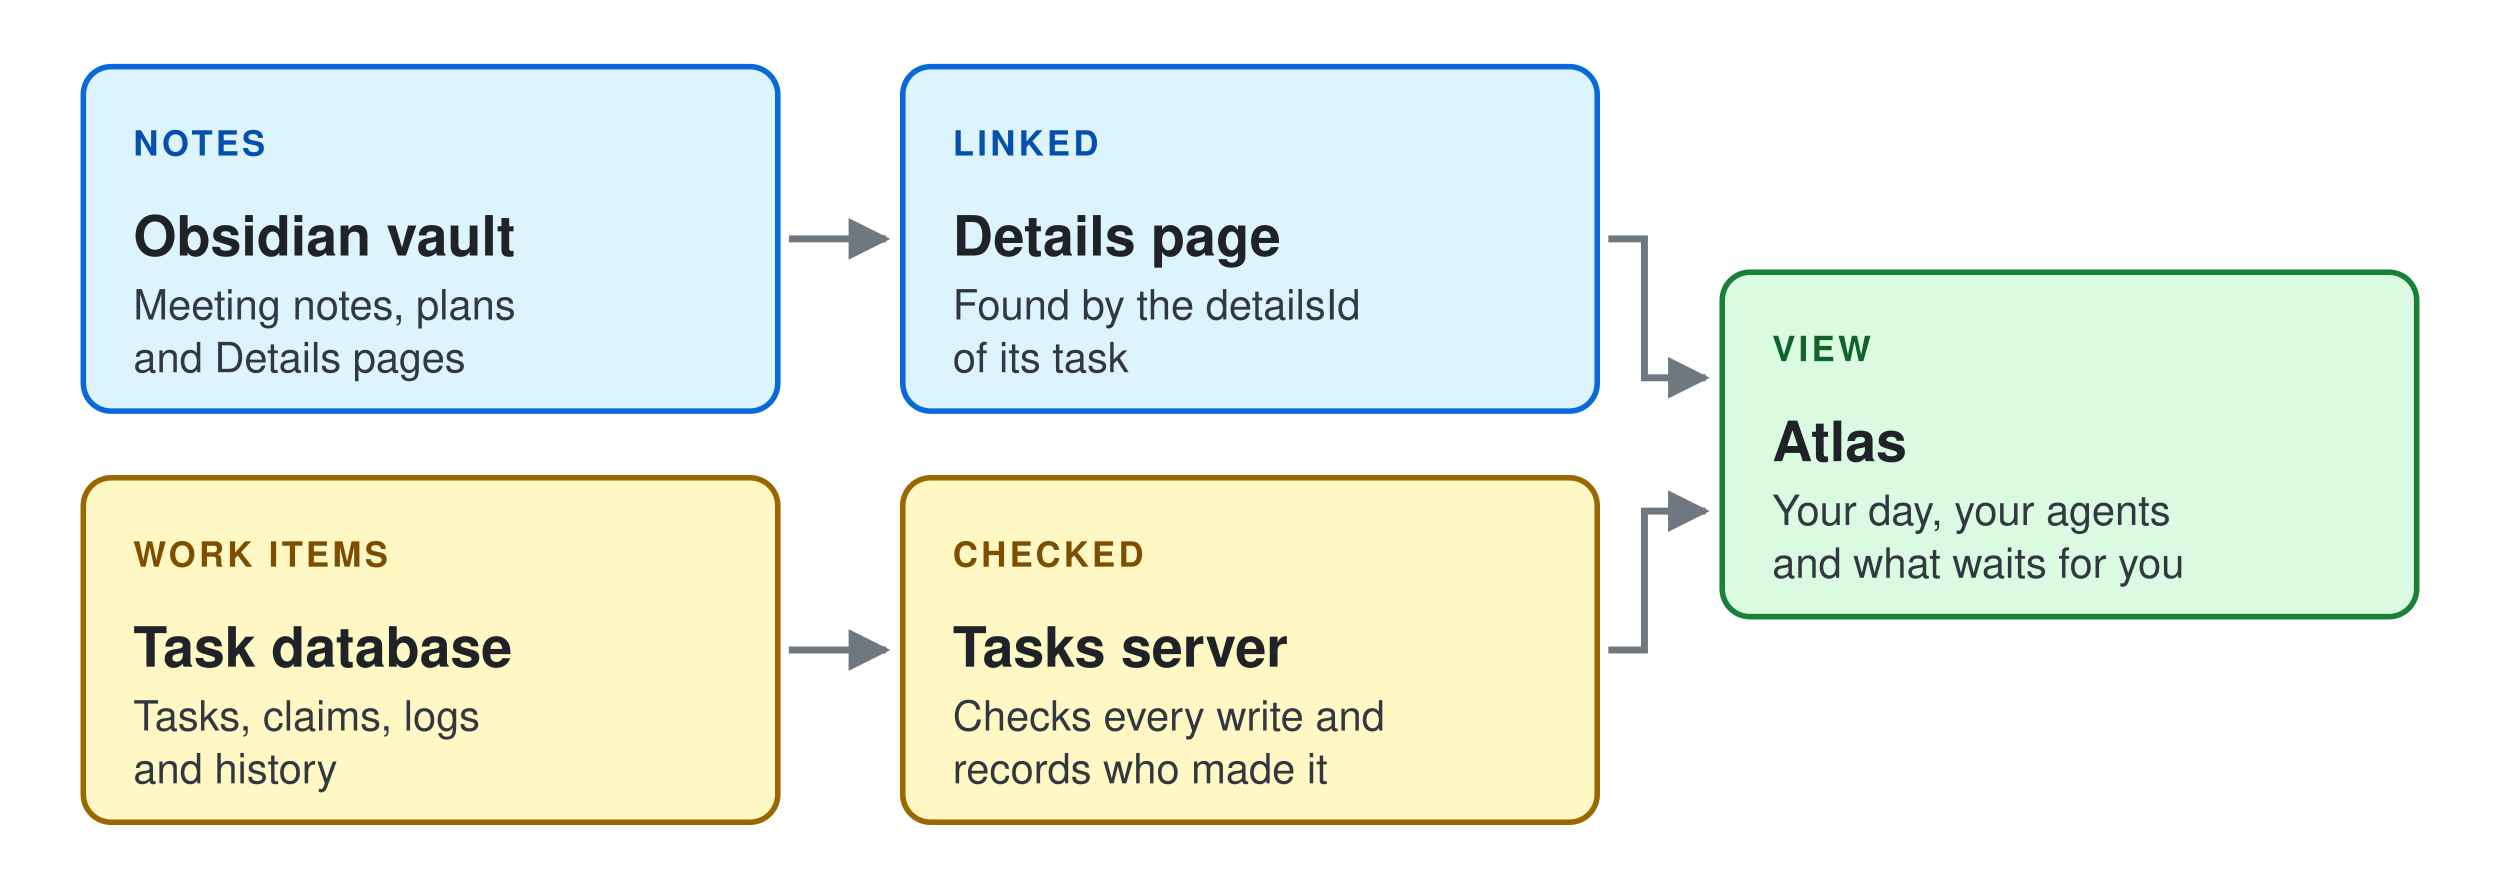
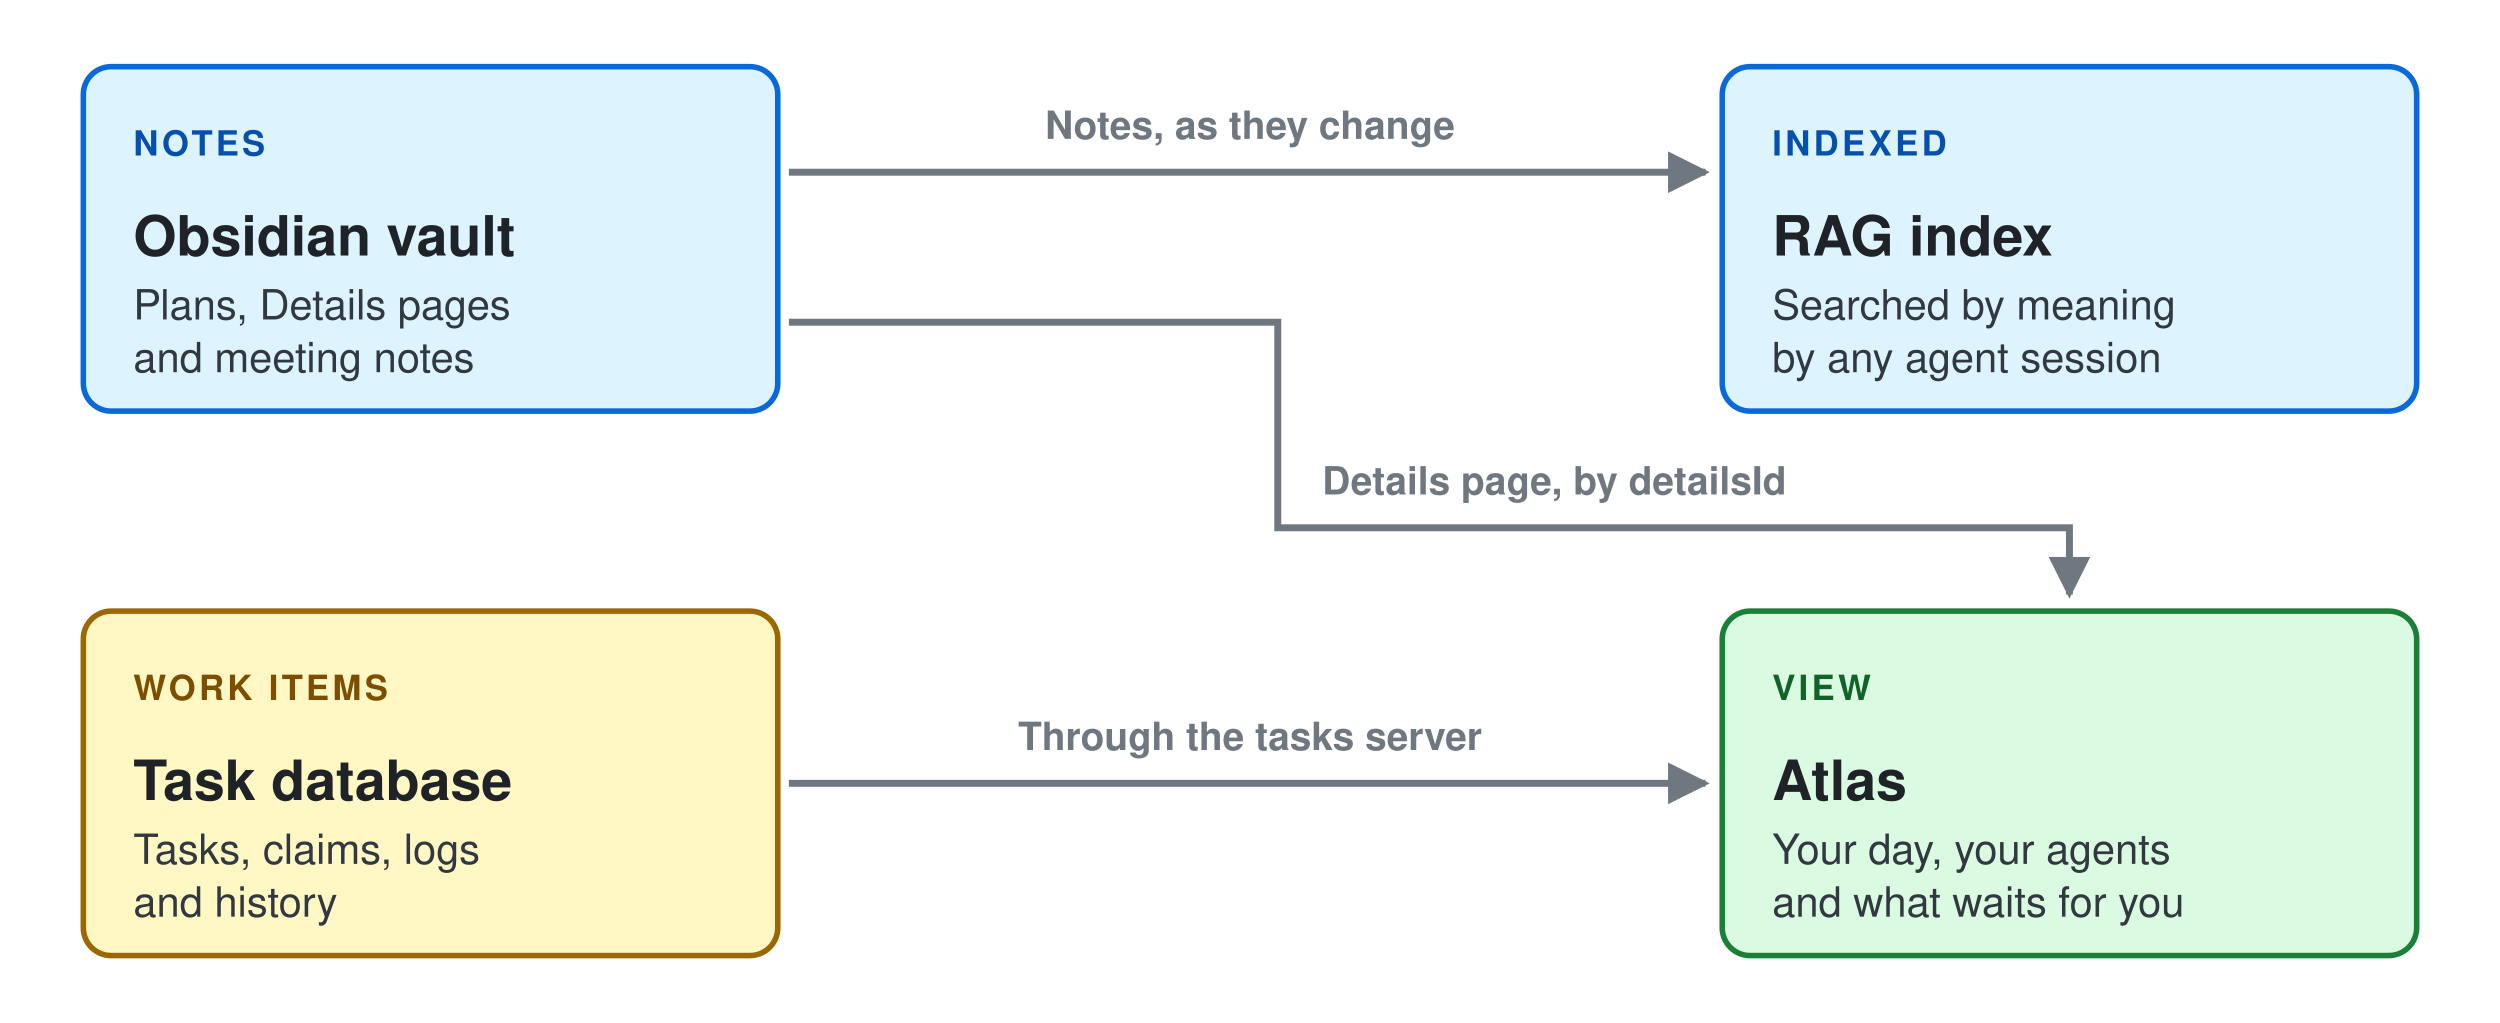
- <svg xmlns="http://www.w3.org/2000/svg" viewBox="0 0 900 320" role="img" aria-labelledby="nt-title nt-desc" font-family="-apple-system, BlinkMacSystemFont, 'Segoe UI', Helvetica, Arial, sans-serif">
+ <svg xmlns="http://www.w3.org/2000/svg" viewBox="0 0 900 368" role="img" aria-labelledby="nt-title nt-desc" font-family="-apple-system, BlinkMacSystemFont, 'Segoe UI', Helvetica, Arial, sans-serif">
  <style>
    .box { stroke-width: 2; }
    .ttl { font-size: 20px; font-weight: 700; fill: #1f2328; }
    .dsc { font-size: 15px; fill: #32383f; }
    .tag { font-size: 12.5px; font-weight: 700; letter-spacing: 1.2px; }
+     .lbl { font-size: 14px; font-weight: 600; fill: #6f7780; }
+     .mid { text-anchor: middle; }
    .arw { stroke: #6f7780; stroke-width: 2.5; fill: none; }
    .head { fill: #6f7780; }

    .g1 .box { fill: #ddf4ff; stroke: #0969da; }
    .g1 .tag { fill: #0550ae; }
    .g2 .box { fill: #fff8c5; stroke: #9a6700; }
    .g2 .tag { fill: #7d4e00; }
    .g3 .box { fill: #dafbe1; stroke: #1a7f37; }
    .g3 .tag { fill: #116329; }

    @media (prefers-color-scheme: dark) {
      .ttl { fill: #f0f6fc; }
      .dsc { fill: #d1d9e0; }
+       .lbl { fill: #9198a1; }
      .arw { stroke: #9198a1; }
      .head { fill: #9198a1; }
      .g1 .box { fill: #121d2f; stroke: #4493f8; }
      .g1 .tag { fill: #79c0ff; }
      .g2 .box { fill: #2a2111; stroke: #d29922; }
      .g2 .tag { fill: #e3b341; }
      .g3 .box { fill: #12261e; stroke: #3fb950; }
      .g3 .tag { fill: #56d364; }
    }
  </style>
  <defs>
    <marker id="nt-head" viewBox="0 0 10 10" refX="9" refY="5" markerWidth="6" markerHeight="6" orient="auto">
      <path class="head" d="M0 0 10 5 0 10z" />
    </marker>
  </defs>
  <g class="g1" transform="translate(30 24)">
    <rect class="box" width="250" height="124" rx="10" />
    <text class="tag" x="18" y="32">NOTES</text>
    <text class="ttl" x="18" y="68">Obsidian vault</text>
-     <text class="dsc" x="18" y="91">Meeting notes, plans</text>
-     <text class="dsc" x="18" y="110">and Details pages</text>
+     <text class="dsc" x="18" y="91">Plans, Details pages</text>
+     <text class="dsc" x="18" y="110">and meeting notes</text>
  </g>
-   <path class="arw" d="M284 86H319" marker-end="url(#nt-head)" />
-   <g class="g1" transform="translate(325 24)">
+   <text class="lbl mid" x="450" y="50">Notes, as they change</text>
+   <path class="arw" d="M284 62H614" marker-end="url(#nt-head)" />
+   <g class="g1" transform="translate(620 24)">
    <rect class="box" width="250" height="124" rx="10" />
-     <text class="tag" x="18" y="32">LINKED</text>
-     <text class="ttl" x="18" y="68">Details page</text>
-     <text class="dsc" x="18" y="91">Found by the detailsId</text>
-     <text class="dsc" x="18" y="110">of its task</text>
+     <text class="tag" x="18" y="32">INDEXED</text>
+     <text class="ttl" x="18" y="68">RAG index</text>
+     <text class="dsc" x="18" y="91">Searched by meaning</text>
+     <text class="dsc" x="18" y="110">by any agent session</text>
  </g>
-   <g class="g2" transform="translate(30 172)">
+   <text class="lbl" x="476" y="178">Details page, by detailsId</text>
+   <path class="arw" d="M284 116H460V190H745V214" marker-end="url(#nt-head)" />
+   <g class="g2" transform="translate(30 220)">
    <rect class="box" width="250" height="124" rx="10" />
    <text class="tag" x="18" y="32">WORK ITEMS</text>
    <text class="ttl" x="18" y="68">Task database</text>
    <text class="dsc" x="18" y="91">Tasks, claims, logs</text>
    <text class="dsc" x="18" y="110">and history</text>
  </g>
-   <path class="arw" d="M284 234H319" marker-end="url(#nt-head)" />
-   <g class="g2" transform="translate(325 172)">
-     <rect class="box" width="250" height="124" rx="10" />
-     <text class="tag" x="18" y="32">CHECKED</text>
-     <text class="ttl" x="18" y="68">Tasks server</text>
-     <text class="dsc" x="18" y="91">Checks every write and</text>
-     <text class="dsc" x="18" y="110">records who made it</text>
-   </g>
-   <path class="arw" d="M579 86H592V136H614" marker-end="url(#nt-head)" />
-   <path class="arw" d="M579 234H592V184H614" marker-end="url(#nt-head)" />
-   <g class="g3" transform="translate(620 98)">
+   <text class="lbl mid" x="450" y="270">Through the tasks server</text>
+   <path class="arw" d="M284 282H614" marker-end="url(#nt-head)" />
+   <g class="g3" transform="translate(620 220)">
    <rect class="box" width="250" height="124" rx="10" />
    <text class="tag" x="18" y="32">VIEW</text>
    <text class="ttl" x="18" y="68">Atlas</text>
    <text class="dsc" x="18" y="91">Your day, your agents</text>
    <text class="dsc" x="18" y="110">and what waits for you</text>
  </g>
</svg>
